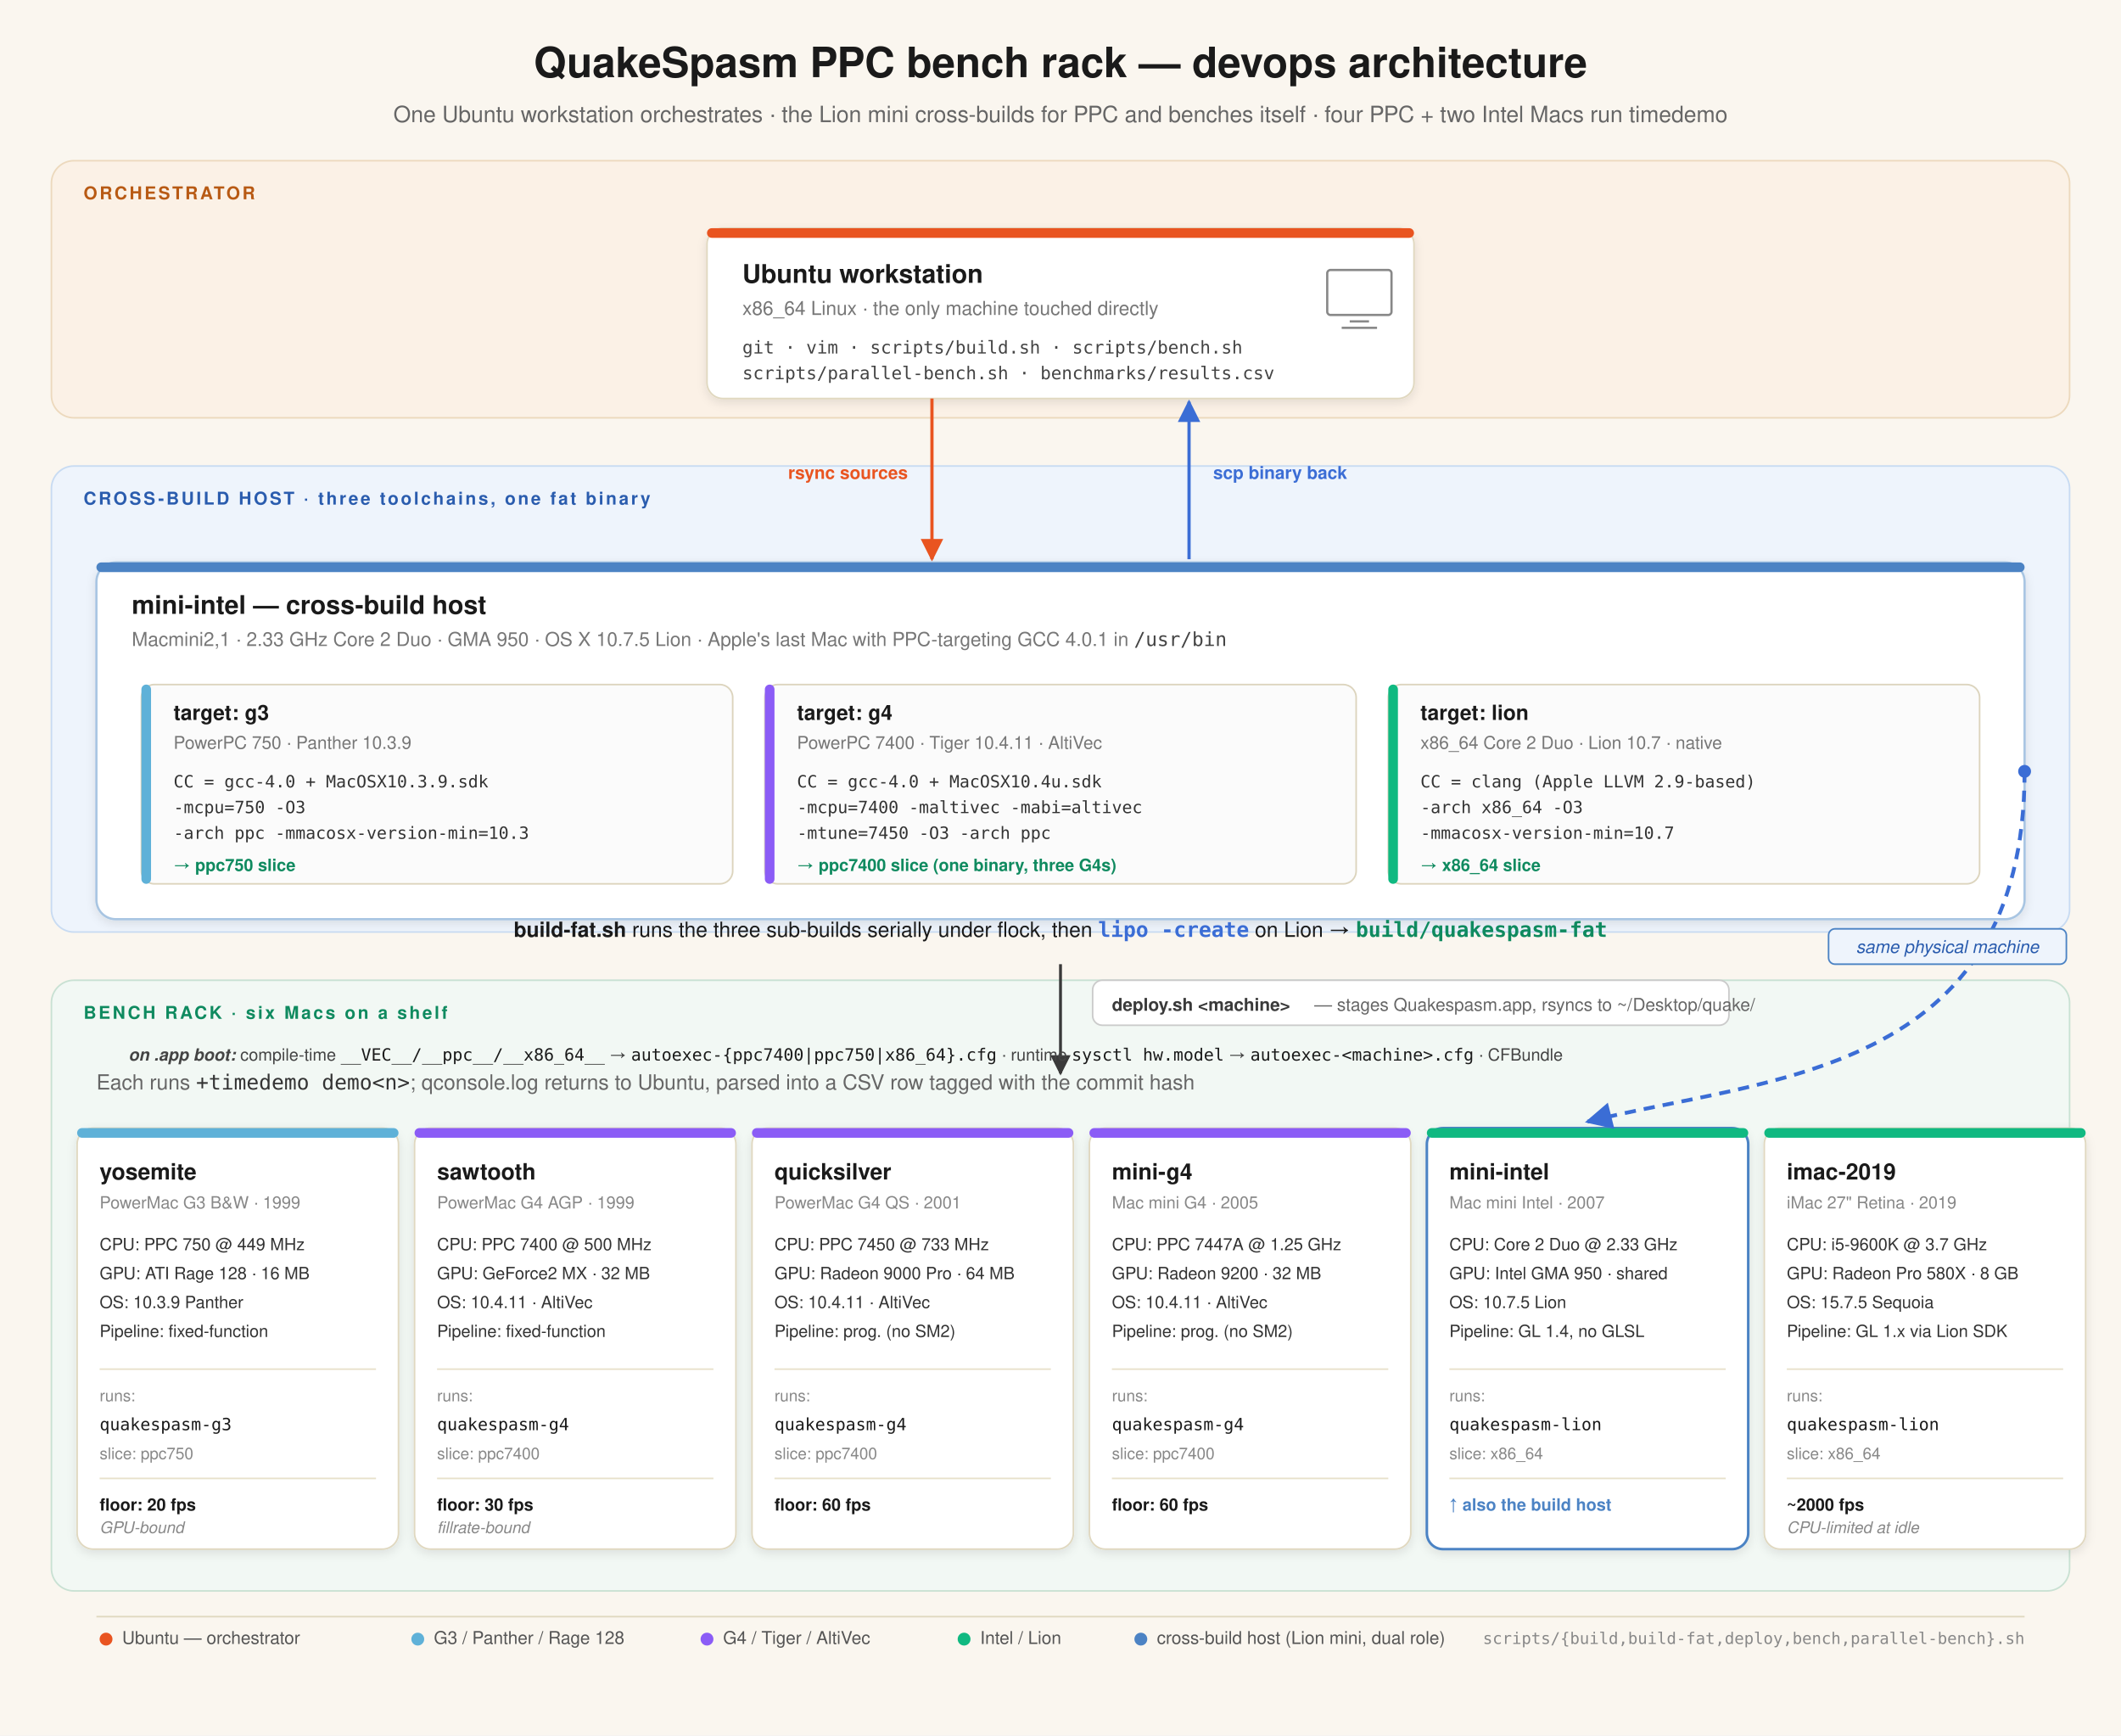
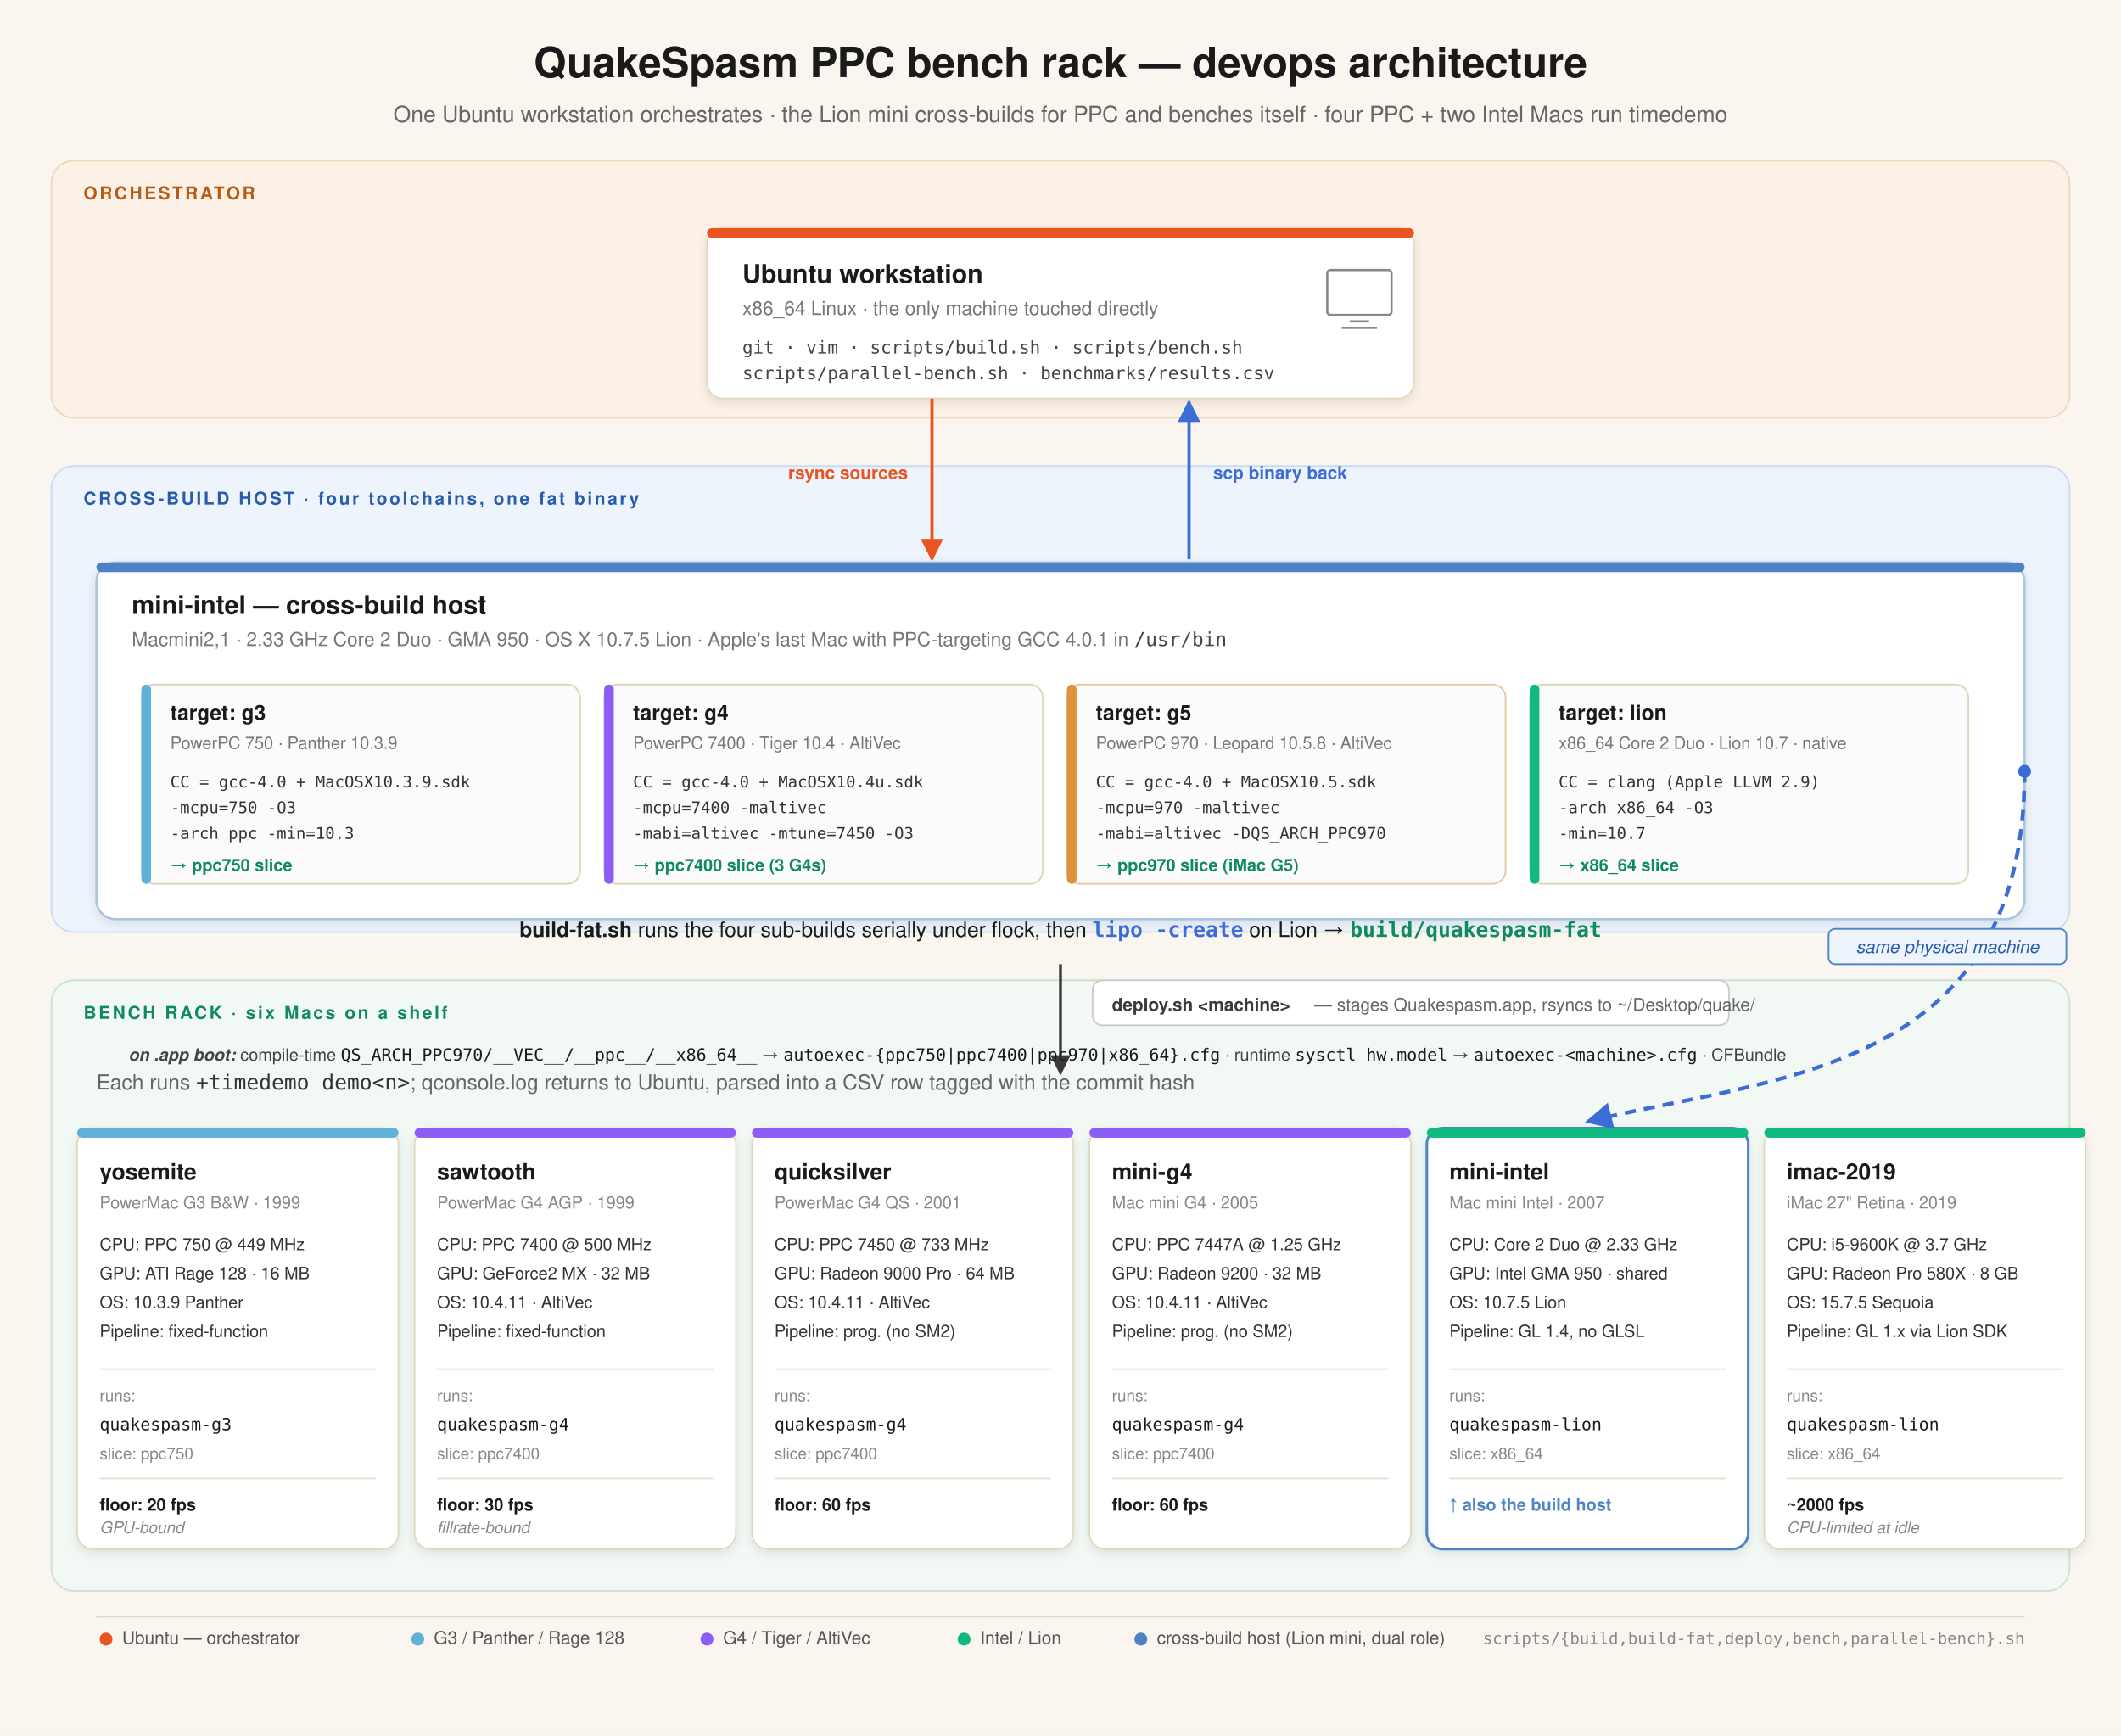
<svg xmlns="http://www.w3.org/2000/svg" viewBox="0 0 1320 1080" font-family="-apple-system, system-ui, 'Segoe UI', Helvetica, Arial, sans-serif">
  <defs>
    <marker id="arr-ink" viewBox="0 0 10 10" refX="9" refY="5" markerWidth="7" markerHeight="7" orient="auto-start-reverse">
      <path d="M 0 0 L 10 5 L 0 10 z" fill="#3a3a3a" />
    </marker>
    <marker id="arr-orange" viewBox="0 0 10 10" refX="9" refY="5" markerWidth="7" markerHeight="7" orient="auto-start-reverse">
      <path d="M 0 0 L 10 5 L 0 10 z" fill="#e95420" />
    </marker>
    <marker id="arr-blue" viewBox="0 0 10 10" refX="9" refY="5" markerWidth="7" markerHeight="7" orient="auto-start-reverse">
      <path d="M 0 0 L 10 5 L 0 10 z" fill="#3b6dd5" />
    </marker>
    <marker id="arr-green" viewBox="0 0 10 10" refX="9" refY="5" markerWidth="7" markerHeight="7" orient="auto-start-reverse">
      <path d="M 0 0 L 10 5 L 0 10 z" fill="#0f8a5f" />
    </marker>
    <filter id="card-shadow" x="-5%" y="-5%" width="110%" height="115%">
      <feDropShadow dx="0" dy="2" stdDeviation="3" flood-opacity="0.10" />
    </filter>
  </defs>
  <rect width="1320" height="1080" fill="#faf6ef" />
  <rect x="32" y="100" width="1256" height="160" rx="14" fill="#fbf1e6" stroke="#ecd9bd" stroke-width="1" />
  <text x="52" y="124" font-size="11" font-weight="700" fill="#b85a14" letter-spacing="1.4">ORCHESTRATOR</text>
  <rect x="32" y="290" width="1256" height="290" rx="14" fill="#eef4fc" stroke="#c8dbf2" stroke-width="1" />
-   <text x="52" y="314" font-size="11" font-weight="700" fill="#2a5cae" letter-spacing="1.4">CROSS-BUILD HOST  ·  three toolchains, one fat binary</text>
+   <text x="52" y="314" font-size="11" font-weight="700" fill="#2a5cae" letter-spacing="1.4">CROSS-BUILD HOST  ·  four toolchains, one fat binary</text>
  <rect x="32" y="610" width="1256" height="380" rx="14" fill="#f2f8f4" stroke="#c9e1d3" stroke-width="1" />
  <text x="52" y="634" font-size="11" font-weight="700" fill="#0f8a5f" letter-spacing="1.4">BENCH RACK  ·  six Macs on a shelf</text>
  <text x="660" y="48" text-anchor="middle" font-size="26" font-weight="700" fill="#1a1a1a">QuakeSpasm PPC bench rack — devops architecture</text>
  <text x="660" y="76" text-anchor="middle" font-size="14" fill="#666">One Ubuntu workstation orchestrates · the Lion mini cross-builds for PPC and benches itself · four PPC + two Intel Macs run timedemo</text>
  <g transform="translate(440, 142)">
    <rect x="0" y="0" width="440" height="106" rx="10" fill="#ffffff" stroke="#e0d8c0" stroke-width="1" filter="url(#card-shadow)" />
    <rect x="0" y="0" width="440" height="6" rx="3" fill="#e95420" />
    <text x="22" y="34" font-size="16" font-weight="700" fill="#1a1a1a">Ubuntu workstation</text>
    <text x="22" y="54" font-size="12" fill="#777">x86_64 Linux · the only machine touched directly</text>
    <g font-family="ui-monospace, 'SF Mono', Menlo, Consolas, monospace" font-size="11" fill="#444">
      <text x="22" y="78">git · vim · scripts/build.sh · scripts/bench.sh</text>
      <text x="22" y="94">scripts/parallel-bench.sh · benchmarks/results.csv</text>
    </g>
    <g transform="translate(386, 26)" stroke="#888" stroke-width="1.4" fill="none">
      <rect x="0" y="0" width="40" height="28" rx="2" />
      <line x1="14" y1="32" x2="26" y2="32" />
      <line x1="9" y1="36" x2="31" y2="36" />
    </g>
  </g>
  <g stroke="#e95420" stroke-width="2" fill="none">
    <path d="M 580 248 L 580 348" marker-end="url(#arr-orange)" />
  </g>
  <g stroke="#3b6dd5" stroke-width="2" fill="none">
    <path d="M 740 348 L 740 250" marker-end="url(#arr-blue)" />
  </g>
  <text x="565" y="298" text-anchor="end" font-size="11" font-weight="600" fill="#e95420">rsync sources</text>
  <text x="755" y="298" font-size="11" font-weight="600" fill="#3b6dd5">scp binary back</text>
  <g transform="translate(60, 350)">
    <rect x="0" y="0" width="1200" height="222" rx="12" fill="#ffffff" stroke="#a8c5e2" stroke-width="1.4" filter="url(#card-shadow)" />
    <rect x="0" y="0" width="1200" height="6" rx="3" fill="#4c83c4" />
    <text x="22" y="32" font-size="16" font-weight="700" fill="#1a1a1a">mini-intel — cross-build host</text>
    <text x="22" y="52" font-size="12" fill="#777">Macmini2,1 · 2.33 GHz Core 2 Duo · GMA 950 · OS X 10.7.5 Lion · Apple's last Mac with PPC-targeting GCC 4.0.1 in <tspan font-family="ui-monospace, Menlo, Consolas, monospace" fill="#444">/usr/bin</tspan>
    </text>
    <g transform="translate(28, 76)">
-       <rect x="0" y="0" width="368" height="124" rx="8" fill="#fbfbfb" stroke="#dcd4bd" stroke-width="1" />
+       <rect x="0" y="0" width="273" height="124" rx="8" fill="#fbfbfb" stroke="#dcd4bd" stroke-width="1" />
      <rect x="0" y="0" width="6" height="124" rx="3" fill="#5fb1d8" />
-       <text x="20" y="22" font-size="13" font-weight="700" fill="#1a1a1a">target: g3</text>
-       <text x="20" y="40" font-size="11" fill="#777">PowerPC 750 · Panther 10.3.9</text>
-       <g font-family="ui-monospace, Menlo, Consolas, monospace" font-size="10.5" fill="#333">
-         <text x="20" y="64">CC = gcc-4.0  +  MacOSX10.3.9.sdk</text>
-         <text x="20" y="80">-mcpu=750 -O3</text>
-         <text x="20" y="96">-arch ppc -mmacosx-version-min=10.3</text>
-       </g>
-       <text x="20" y="116" font-size="10.5" fill="#0f8a5f" font-weight="700">→ ppc750 slice</text>
-       <rect x="388" y="0" width="368" height="124" rx="8" fill="#fbfbfb" stroke="#dcd4bd" stroke-width="1" />
-       <rect x="388" y="0" width="6" height="124" rx="3" fill="#8b5cf6" />
-       <text x="408" y="22" font-size="13" font-weight="700" fill="#1a1a1a">target: g4</text>
-       <text x="408" y="40" font-size="11" fill="#777">PowerPC 7400 · Tiger 10.4.11 · AltiVec</text>
-       <g font-family="ui-monospace, Menlo, Consolas, monospace" font-size="10.5" fill="#333">
-         <text x="408" y="64">CC = gcc-4.0  +  MacOSX10.4u.sdk</text>
-         <text x="408" y="80">-mcpu=7400 -maltivec -mabi=altivec</text>
-         <text x="408" y="96">-mtune=7450 -O3 -arch ppc</text>
-       </g>
-       <text x="408" y="116" font-size="10.5" fill="#0f8a5f" font-weight="700">→ ppc7400 slice (one binary, three G4s)</text>
-       <rect x="776" y="0" width="368" height="124" rx="8" fill="#fbfbfb" stroke="#dcd4bd" stroke-width="1" />
-       <rect x="776" y="0" width="6" height="124" rx="3" fill="#10b981" />
-       <text x="796" y="22" font-size="13" font-weight="700" fill="#1a1a1a">target: lion</text>
-       <text x="796" y="40" font-size="11" fill="#777">x86_64 Core 2 Duo · Lion 10.7 · native</text>
-       <g font-family="ui-monospace, Menlo, Consolas, monospace" font-size="10.5" fill="#333">
-         <text x="796" y="64">CC = clang  (Apple LLVM 2.9-based)</text>
-         <text x="796" y="80">-arch x86_64 -O3</text>
-         <text x="796" y="96">-mmacosx-version-min=10.7</text>
-       </g>
-       <text x="796" y="116" font-size="10.5" fill="#0f8a5f" font-weight="700">→ x86_64 slice</text>
+       <text x="18" y="22" font-size="13" font-weight="700" fill="#1a1a1a">target: g3</text>
+       <text x="18" y="40" font-size="10.5" fill="#777">PowerPC 750 · Panther 10.3.9</text>
+       <g font-family="ui-monospace, Menlo, Consolas, monospace" font-size="10" fill="#333">
+         <text x="18" y="64">CC = gcc-4.0 + MacOSX10.3.9.sdk</text>
+         <text x="18" y="80">-mcpu=750 -O3</text>
+         <text x="18" y="96">-arch ppc -min=10.3</text>
+       </g>
+       <text x="18" y="116" font-size="10.5" fill="#0f8a5f" font-weight="700">→ ppc750 slice</text>
+       <rect x="288" y="0" width="273" height="124" rx="8" fill="#fbfbfb" stroke="#dcd4bd" stroke-width="1" />
+       <rect x="288" y="0" width="6" height="124" rx="3" fill="#8b5cf6" />
+       <text x="306" y="22" font-size="13" font-weight="700" fill="#1a1a1a">target: g4</text>
+       <text x="306" y="40" font-size="10.5" fill="#777">PowerPC 7400 · Tiger 10.4 · AltiVec</text>
+       <g font-family="ui-monospace, Menlo, Consolas, monospace" font-size="10" fill="#333">
+         <text x="306" y="64">CC = gcc-4.0 + MacOSX10.4u.sdk</text>
+         <text x="306" y="80">-mcpu=7400 -maltivec</text>
+         <text x="306" y="96">-mabi=altivec -mtune=7450 -O3</text>
+       </g>
+       <text x="306" y="116" font-size="10.5" fill="#0f8a5f" font-weight="700">→ ppc7400 slice (3 G4s)</text>
+       <rect x="576" y="0" width="273" height="124" rx="8" fill="#fbfbfb" stroke="#e6c79a" stroke-width="1" />
+       <rect x="576" y="0" width="6" height="124" rx="3" fill="#e0913b" />
+       <text x="594" y="22" font-size="13" font-weight="700" fill="#1a1a1a">target: g5</text>
+       <text x="594" y="40" font-size="10.5" fill="#777">PowerPC 970 · Leopard 10.5.8 · AltiVec</text>
+       <g font-family="ui-monospace, Menlo, Consolas, monospace" font-size="10" fill="#333">
+         <text x="594" y="64">CC = gcc-4.0 + MacOSX10.5.sdk</text>
+         <text x="594" y="80">-mcpu=970 -maltivec</text>
+         <text x="594" y="96">-mabi=altivec -DQS_ARCH_PPC970</text>
+       </g>
+       <text x="594" y="116" font-size="10.5" fill="#0f8a5f" font-weight="700">→ ppc970 slice (iMac G5)</text>
+       <rect x="864" y="0" width="273" height="124" rx="8" fill="#fbfbfb" stroke="#dcd4bd" stroke-width="1" />
+       <rect x="864" y="0" width="6" height="124" rx="3" fill="#10b981" />
+       <text x="882" y="22" font-size="13" font-weight="700" fill="#1a1a1a">target: lion</text>
+       <text x="882" y="40" font-size="10.5" fill="#777">x86_64 Core 2 Duo · Lion 10.7 · native</text>
+       <g font-family="ui-monospace, Menlo, Consolas, monospace" font-size="10" fill="#333">
+         <text x="882" y="64">CC = clang (Apple LLVM 2.9)</text>
+         <text x="882" y="80">-arch x86_64 -O3</text>
+         <text x="882" y="96">-min=10.7</text>
+       </g>
+       <text x="882" y="116" font-size="10.5" fill="#0f8a5f" font-weight="700">→ x86_64 slice</text>
    </g>
  </g>
  <g transform="translate(60, 583)">
    <text x="600" y="0" text-anchor="middle" font-size="13" fill="#1a1a1a">
      <tspan font-weight="700">build-fat.sh</tspan>
-       <tspan> runs the three sub-builds serially under flock, then </tspan>
+       <tspan> runs the four sub-builds serially under flock, then </tspan>
      <tspan font-family="ui-monospace, Menlo, Consolas, monospace" font-weight="700" fill="#3b6dd5">lipo -create</tspan>
      <tspan> on Lion → </tspan>
      <tspan font-family="ui-monospace, Menlo, Consolas, monospace" font-weight="700" fill="#0f8a5f">build/quakespasm-fat</tspan>
    </text>
  </g>
  <g stroke="#3a3a3a" stroke-width="1.8" fill="none">
    <path d="M 660 600 L 660 668" marker-end="url(#arr-ink)" />
  </g>
  <g transform="translate(680, 624)">
    <rect x="0" y="-14" width="396" height="28" rx="6" fill="#ffffff" stroke="#cbcbcb" stroke-width="1" />
    <text x="12" y="5" font-size="11" font-weight="600" fill="#3a3a3a">deploy.sh &lt;machine&gt;</text>
    <text x="138" y="5" font-size="11" fill="#666">— stages Quakespasm.app, rsyncs to ~/Desktop/quake/</text>
  </g>
  <g transform="translate(80, 660)">
    <text x="0" y="0" font-size="10.5" fill="#444">
      <tspan font-style="italic" font-weight="600">on .app boot:</tspan>
      <tspan>  compile-time </tspan>
-       <tspan font-family="ui-monospace, Menlo, Consolas, monospace" fill="#1a1a1a">__VEC__/__ppc__/__x86_64__</tspan>
+       <tspan font-family="ui-monospace, Menlo, Consolas, monospace" fill="#1a1a1a">QS_ARCH_PPC970/__VEC__/__ppc__/__x86_64__</tspan>
      <tspan> → </tspan>
-       <tspan font-family="ui-monospace, Menlo, Consolas, monospace" fill="#1a1a1a">autoexec-{ppc7400|ppc750|x86_64}.cfg</tspan>
+       <tspan font-family="ui-monospace, Menlo, Consolas, monospace" fill="#1a1a1a">autoexec-{ppc750|ppc7400|ppc970|x86_64}.cfg</tspan>
      <tspan>  ·  runtime </tspan>
      <tspan font-family="ui-monospace, Menlo, Consolas, monospace" fill="#1a1a1a">sysctl hw.model</tspan>
      <tspan> → </tspan>
      <tspan font-family="ui-monospace, Menlo, Consolas, monospace" fill="#1a1a1a">autoexec-&lt;machine&gt;.cfg</tspan>
      <tspan>  · CFBundle</tspan>
    </text>
  </g>
  <g transform="translate(60, 678)">
    <text x="0" y="0" font-size="13" fill="#666">Each runs <tspan font-family="ui-monospace, Menlo, Consolas, monospace" fill="#333">+timedemo demo&lt;n&gt;</tspan>; qconsole.log returns to Ubuntu, parsed into a CSV row tagged with the commit hash</text>
    <g transform="translate(-12, 24)">
      <g transform="translate(0,0)">
        <rect x="0" y="0" width="200" height="262" rx="10" fill="#ffffff" stroke="#e0d8c0" stroke-width="1" filter="url(#card-shadow)" />
        <rect x="0" y="0" width="200" height="6" rx="3" fill="#5fb1d8" />
        <text x="14" y="32" font-size="14" font-weight="700" fill="#1a1a1a">yosemite</text>
        <text x="14" y="50" font-size="10.5" fill="#888">PowerMac G3 B&amp;W · 1999</text>
        <g font-size="10.5" fill="#333">
          <text x="14" y="76">CPU: PPC 750 @ 449 MHz</text>
          <text x="14" y="94">GPU: ATI Rage 128 · 16 MB</text>
          <text x="14" y="112">OS: 10.3.9 Panther</text>
          <text x="14" y="130">Pipeline: fixed-function</text>
        </g>
        <line x1="14" y1="150" x2="186" y2="150" stroke="#e8e1cb" stroke-width="1" />
        <text x="14" y="170" font-size="10" fill="#888">runs:</text>
        <text x="14" y="188" font-family="ui-monospace, Menlo, Consolas, monospace" font-size="10.5" fill="#1a1a1a">quakespasm-g3</text>
        <text x="14" y="206" font-size="10" fill="#888">slice: ppc750</text>
        <line x1="14" y1="218" x2="186" y2="218" stroke="#e8e1cb" stroke-width="1" />
        <text x="14" y="238" font-size="10.5" fill="#1a1a1a" font-weight="700">floor: 20 fps</text>
        <text x="14" y="252" font-size="10" fill="#888" font-style="italic">GPU-bound</text>
      </g>
      <g transform="translate(210,0)">
        <rect x="0" y="0" width="200" height="262" rx="10" fill="#ffffff" stroke="#e0d8c0" stroke-width="1" filter="url(#card-shadow)" />
        <rect x="0" y="0" width="200" height="6" rx="3" fill="#8b5cf6" />
        <text x="14" y="32" font-size="14" font-weight="700" fill="#1a1a1a">sawtooth</text>
        <text x="14" y="50" font-size="10.5" fill="#888">PowerMac G4 AGP · 1999</text>
        <g font-size="10.5" fill="#333">
          <text x="14" y="76">CPU: PPC 7400 @ 500 MHz</text>
          <text x="14" y="94">GPU: GeForce2 MX · 32 MB</text>
          <text x="14" y="112">OS: 10.4.11 · AltiVec</text>
          <text x="14" y="130">Pipeline: fixed-function</text>
        </g>
        <line x1="14" y1="150" x2="186" y2="150" stroke="#e8e1cb" stroke-width="1" />
        <text x="14" y="170" font-size="10" fill="#888">runs:</text>
        <text x="14" y="188" font-family="ui-monospace, Menlo, Consolas, monospace" font-size="10.5" fill="#1a1a1a">quakespasm-g4</text>
        <text x="14" y="206" font-size="10" fill="#888">slice: ppc7400</text>
        <line x1="14" y1="218" x2="186" y2="218" stroke="#e8e1cb" stroke-width="1" />
        <text x="14" y="238" font-size="10.5" fill="#1a1a1a" font-weight="700">floor: 30 fps</text>
        <text x="14" y="252" font-size="10" fill="#888" font-style="italic">fillrate-bound</text>
      </g>
      <g transform="translate(420,0)">
        <rect x="0" y="0" width="200" height="262" rx="10" fill="#ffffff" stroke="#e0d8c0" stroke-width="1" filter="url(#card-shadow)" />
        <rect x="0" y="0" width="200" height="6" rx="3" fill="#8b5cf6" />
        <text x="14" y="32" font-size="14" font-weight="700" fill="#1a1a1a">quicksilver</text>
        <text x="14" y="50" font-size="10.5" fill="#888">PowerMac G4 QS · 2001</text>
        <g font-size="10.5" fill="#333">
          <text x="14" y="76">CPU: PPC 7450 @ 733 MHz</text>
          <text x="14" y="94">GPU: Radeon 9000 Pro · 64 MB</text>
          <text x="14" y="112">OS: 10.4.11 · AltiVec</text>
          <text x="14" y="130">Pipeline: prog. (no SM2)</text>
        </g>
        <line x1="14" y1="150" x2="186" y2="150" stroke="#e8e1cb" stroke-width="1" />
        <text x="14" y="170" font-size="10" fill="#888">runs:</text>
        <text x="14" y="188" font-family="ui-monospace, Menlo, Consolas, monospace" font-size="10.5" fill="#1a1a1a">quakespasm-g4</text>
        <text x="14" y="206" font-size="10" fill="#888">slice: ppc7400</text>
        <line x1="14" y1="218" x2="186" y2="218" stroke="#e8e1cb" stroke-width="1" />
        <text x="14" y="238" font-size="10.5" fill="#1a1a1a" font-weight="700">floor: 60 fps</text>
      </g>
      <g transform="translate(630,0)">
        <rect x="0" y="0" width="200" height="262" rx="10" fill="#ffffff" stroke="#e0d8c0" stroke-width="1" filter="url(#card-shadow)" />
        <rect x="0" y="0" width="200" height="6" rx="3" fill="#8b5cf6" />
        <text x="14" y="32" font-size="14" font-weight="700" fill="#1a1a1a">mini-g4</text>
        <text x="14" y="50" font-size="10.5" fill="#888">Mac mini G4 · 2005</text>
        <g font-size="10.5" fill="#333">
          <text x="14" y="76">CPU: PPC 7447A @ 1.25 GHz</text>
          <text x="14" y="94">GPU: Radeon 9200 · 32 MB</text>
          <text x="14" y="112">OS: 10.4.11 · AltiVec</text>
          <text x="14" y="130">Pipeline: prog. (no SM2)</text>
        </g>
        <line x1="14" y1="150" x2="186" y2="150" stroke="#e8e1cb" stroke-width="1" />
        <text x="14" y="170" font-size="10" fill="#888">runs:</text>
        <text x="14" y="188" font-family="ui-monospace, Menlo, Consolas, monospace" font-size="10.5" fill="#1a1a1a">quakespasm-g4</text>
        <text x="14" y="206" font-size="10" fill="#888">slice: ppc7400</text>
        <line x1="14" y1="218" x2="186" y2="218" stroke="#e8e1cb" stroke-width="1" />
        <text x="14" y="238" font-size="10.5" fill="#1a1a1a" font-weight="700">floor: 60 fps</text>
      </g>
      <g transform="translate(840,0)">
        <rect x="0" y="0" width="200" height="262" rx="10" fill="#ffffff" stroke="#4c83c4" stroke-width="1.6" filter="url(#card-shadow)" />
        <rect x="0" y="0" width="200" height="6" rx="3" fill="#10b981" />
        <text x="14" y="32" font-size="14" font-weight="700" fill="#1a1a1a">mini-intel</text>
        <text x="14" y="50" font-size="10.5" fill="#888">Mac mini Intel · 2007</text>
        <g font-size="10.5" fill="#333">
          <text x="14" y="76">CPU: Core 2 Duo @ 2.33 GHz</text>
          <text x="14" y="94">GPU: Intel GMA 950 · shared</text>
          <text x="14" y="112">OS: 10.7.5 Lion</text>
          <text x="14" y="130">Pipeline: GL 1.4, no GLSL</text>
        </g>
        <line x1="14" y1="150" x2="186" y2="150" stroke="#e8e1cb" stroke-width="1" />
        <text x="14" y="170" font-size="10" fill="#888">runs:</text>
        <text x="14" y="188" font-family="ui-monospace, Menlo, Consolas, monospace" font-size="10.5" fill="#1a1a1a">quakespasm-lion</text>
        <text x="14" y="206" font-size="10" fill="#888">slice: x86_64</text>
        <line x1="14" y1="218" x2="186" y2="218" stroke="#e8e1cb" stroke-width="1" />
        <text x="14" y="238" font-size="10.5" fill="#4c83c4" font-weight="700">↑ also the build host</text>
      </g>
      <g transform="translate(1050,0)">
        <rect x="0" y="0" width="200" height="262" rx="10" fill="#ffffff" stroke="#e0d8c0" stroke-width="1" filter="url(#card-shadow)" />
        <rect x="0" y="0" width="200" height="6" rx="3" fill="#10b981" />
        <text x="14" y="32" font-size="14" font-weight="700" fill="#1a1a1a">imac-2019</text>
        <text x="14" y="50" font-size="10.5" fill="#888">iMac 27" Retina · 2019</text>
        <g font-size="10.5" fill="#333">
          <text x="14" y="76">CPU: i5-9600K @ 3.7 GHz</text>
          <text x="14" y="94">GPU: Radeon Pro 580X · 8 GB</text>
          <text x="14" y="112">OS: 15.7.5 Sequoia</text>
          <text x="14" y="130">Pipeline: GL 1.x via Lion SDK</text>
        </g>
        <line x1="14" y1="150" x2="186" y2="150" stroke="#e8e1cb" stroke-width="1" />
        <text x="14" y="170" font-size="10" fill="#888">runs:</text>
        <text x="14" y="188" font-family="ui-monospace, Menlo, Consolas, monospace" font-size="10.5" fill="#1a1a1a">quakespasm-lion</text>
        <text x="14" y="206" font-size="10" fill="#888">slice: x86_64</text>
        <line x1="14" y1="218" x2="186" y2="218" stroke="#e8e1cb" stroke-width="1" />
        <text x="14" y="238" font-size="10.5" fill="#1a1a1a" font-weight="700">~2000 fps</text>
        <text x="14" y="252" font-size="10" fill="#888" font-style="italic">CPU-limited at idle</text>
      </g>
    </g>
  </g>
  <g stroke="#3b6dd5" stroke-width="2.4" stroke-dasharray="7 5" fill="none" opacity="1">
    <path d="M 1260 480 C 1260 670 1100 670 988 698" marker-end="url(#arr-blue)" />
  </g>
  <circle cx="1260" cy="480" r="4" fill="#3b6dd5" />
  <g transform="translate(1138, 590)">
    <rect x="0" y="-12" width="148" height="22" rx="4" fill="#eef4fc" stroke="#4c83c4" stroke-width="1" />
    <text x="74" y="3" text-anchor="middle" font-size="11" font-style="italic" fill="#2a5cae">same physical machine</text>
  </g>
  <g transform="translate(60, 1020)">
    <line x1="0" y1="-14" x2="1200" y2="-14" stroke="#e0d8c0" stroke-width="1" />
    <g font-size="11" fill="#555">
      <circle cx="6" cy="0" r="4" fill="#e95420" />
      <text x="16" y="3">Ubuntu — orchestrator</text>
      <circle cx="200" cy="0" r="4" fill="#5fb1d8" />
      <text x="210" y="3">G3 / Panther / Rage 128</text>
      <circle cx="380" cy="0" r="4" fill="#8b5cf6" />
      <text x="390" y="3">G4 / Tiger / AltiVec</text>
      <circle cx="540" cy="0" r="4" fill="#10b981" />
      <text x="550" y="3">Intel / Lion</text>
      <circle cx="650" cy="0" r="4" fill="#4c83c4" />
      <text x="660" y="3">cross-build host (Lion mini, dual role)</text>
    </g>
    <text x="1200" y="3" text-anchor="end" font-family="ui-monospace, Menlo, Consolas, monospace" font-size="10" fill="#888">scripts/{build,build-fat,deploy,bench,parallel-bench}.sh</text>
  </g>
</svg>
